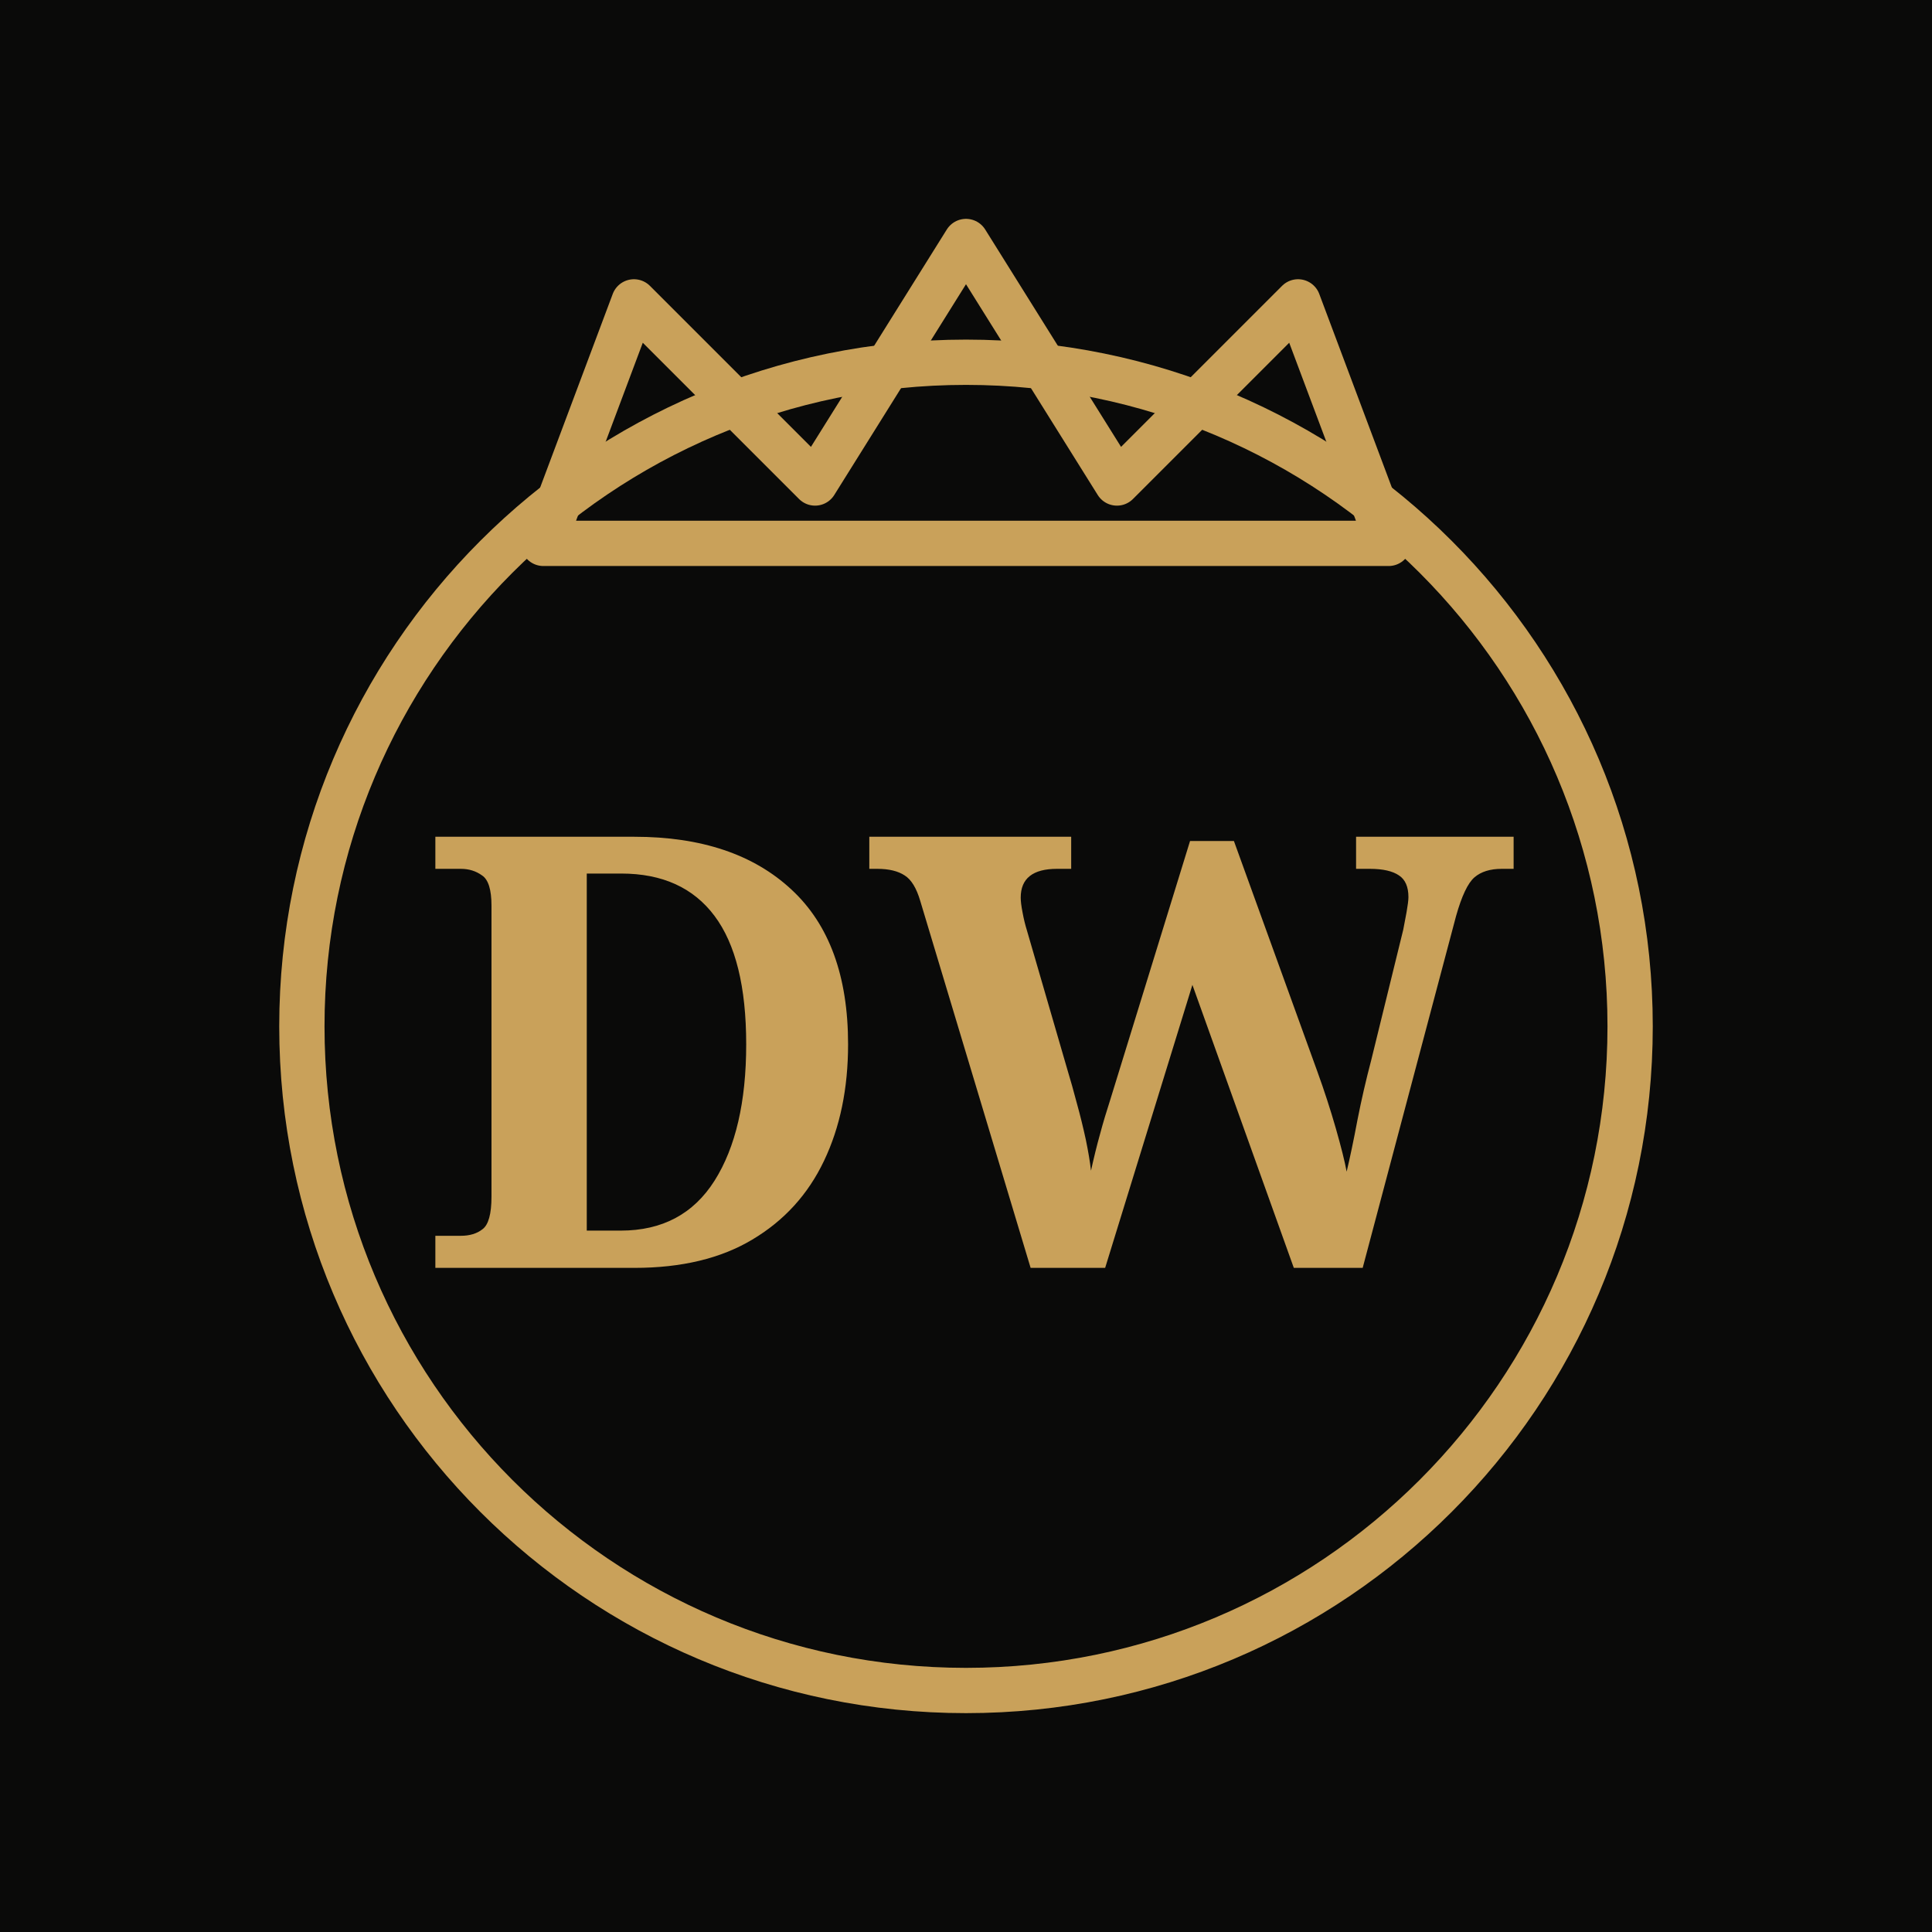
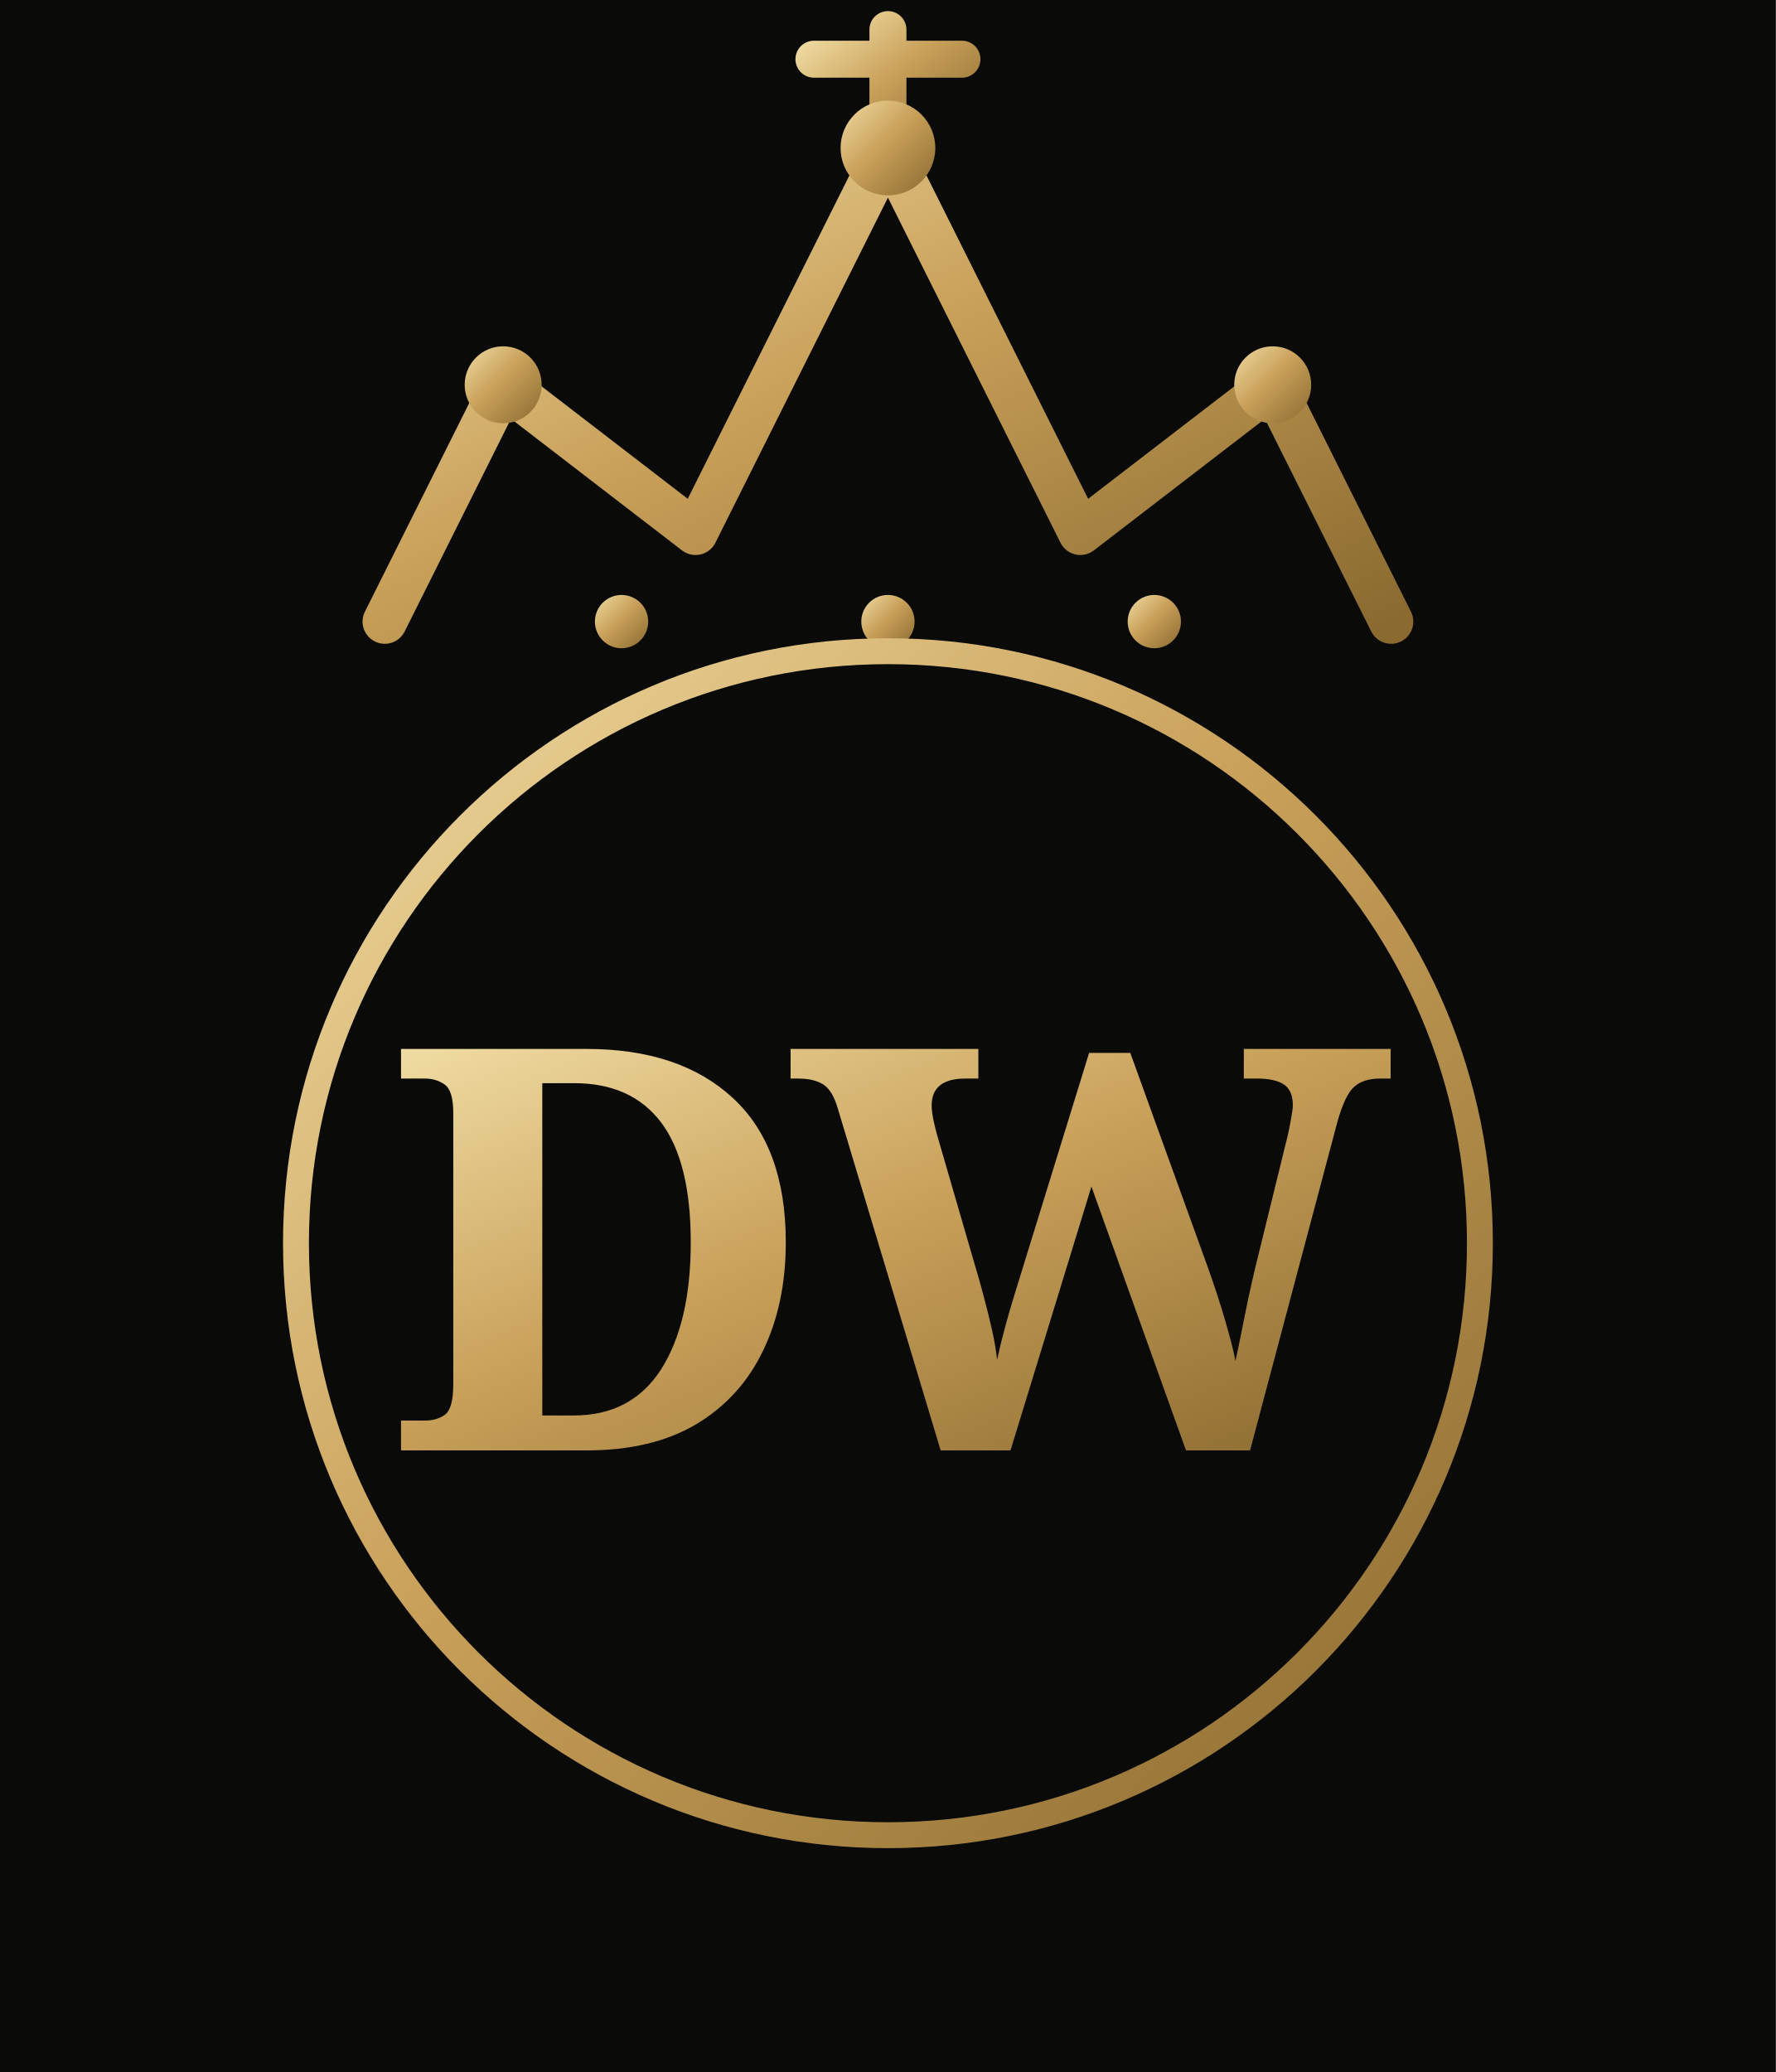
- <svg xmlns="http://www.w3.org/2000/svg" viewBox="0 0 64 64">
-   <rect width="64" height="64" fill="#0a0a09" />
-   <circle cx="32" cy="34" r="22" fill="none" stroke="#c9a15a" stroke-width="1.5" />
-   <text x="32" y="42" text-anchor="middle" font-family="Georgia, serif" font-size="20" font-weight="700" fill="#c9a15a">DW</text>
-   <path d="M18 18 L21 10 L27 16 L32 8 L37 16 L43 10 L46 18 Z" fill="none" stroke="#c9a15a" stroke-width="1.5" stroke-linejoin="round" stroke-linecap="round" />
+ <svg xmlns="http://www.w3.org/2000/svg" viewBox="0 0 120 140">
+   <rect width="120" height="140" fill="#0a0a09" />
+   <defs>
+     <linearGradient id="dw-gold" x1="0%" y1="0%" x2="100%" y2="100%">
+       <stop offset="0%" stop-color="#f0dca3" />
+       <stop offset="45%" stop-color="#c9a15a" />
+       <stop offset="100%" stop-color="#8a6a2f" />
+     </linearGradient>
+   </defs>
+   <g stroke="url(#dw-gold)" stroke-linejoin="round" stroke-linecap="round">
+     <path d="M26 42 L34 26 L47 36 L60 10 L73 36 L86 26 L94 42" fill="none" stroke-width="3" />
+     <path d="M26 42 L94 42" fill="none" stroke-width="3" />
+     <path d="M60 10 L60 2 M55 4 L65 4" stroke-width="2.5" />
+     <circle cx="34" cy="26" r="2.6" fill="url(#dw-gold)" stroke="none" />
+     <circle cx="86" cy="26" r="2.6" fill="url(#dw-gold)" stroke="none" />
+     <circle cx="60" cy="10" r="3.2" fill="url(#dw-gold)" stroke="none" />
+     <circle cx="42" cy="42" r="1.8" fill="url(#dw-gold)" stroke="none" />
+     <circle cx="60" cy="42" r="1.8" fill="url(#dw-gold)" stroke="none" />
+     <circle cx="78" cy="42" r="1.8" fill="url(#dw-gold)" stroke="none" />
+   </g>
+   <circle cx="60" cy="84" r="40" fill="none" stroke="url(#dw-gold)" stroke-width="1.75" />
+   <text x="60" y="98" text-anchor="middle" font-family="Georgia, 'Playfair Display', serif" font-size="38" font-weight="700" letter-spacing="-1" fill="url(#dw-gold)">DW</text>
</svg>
